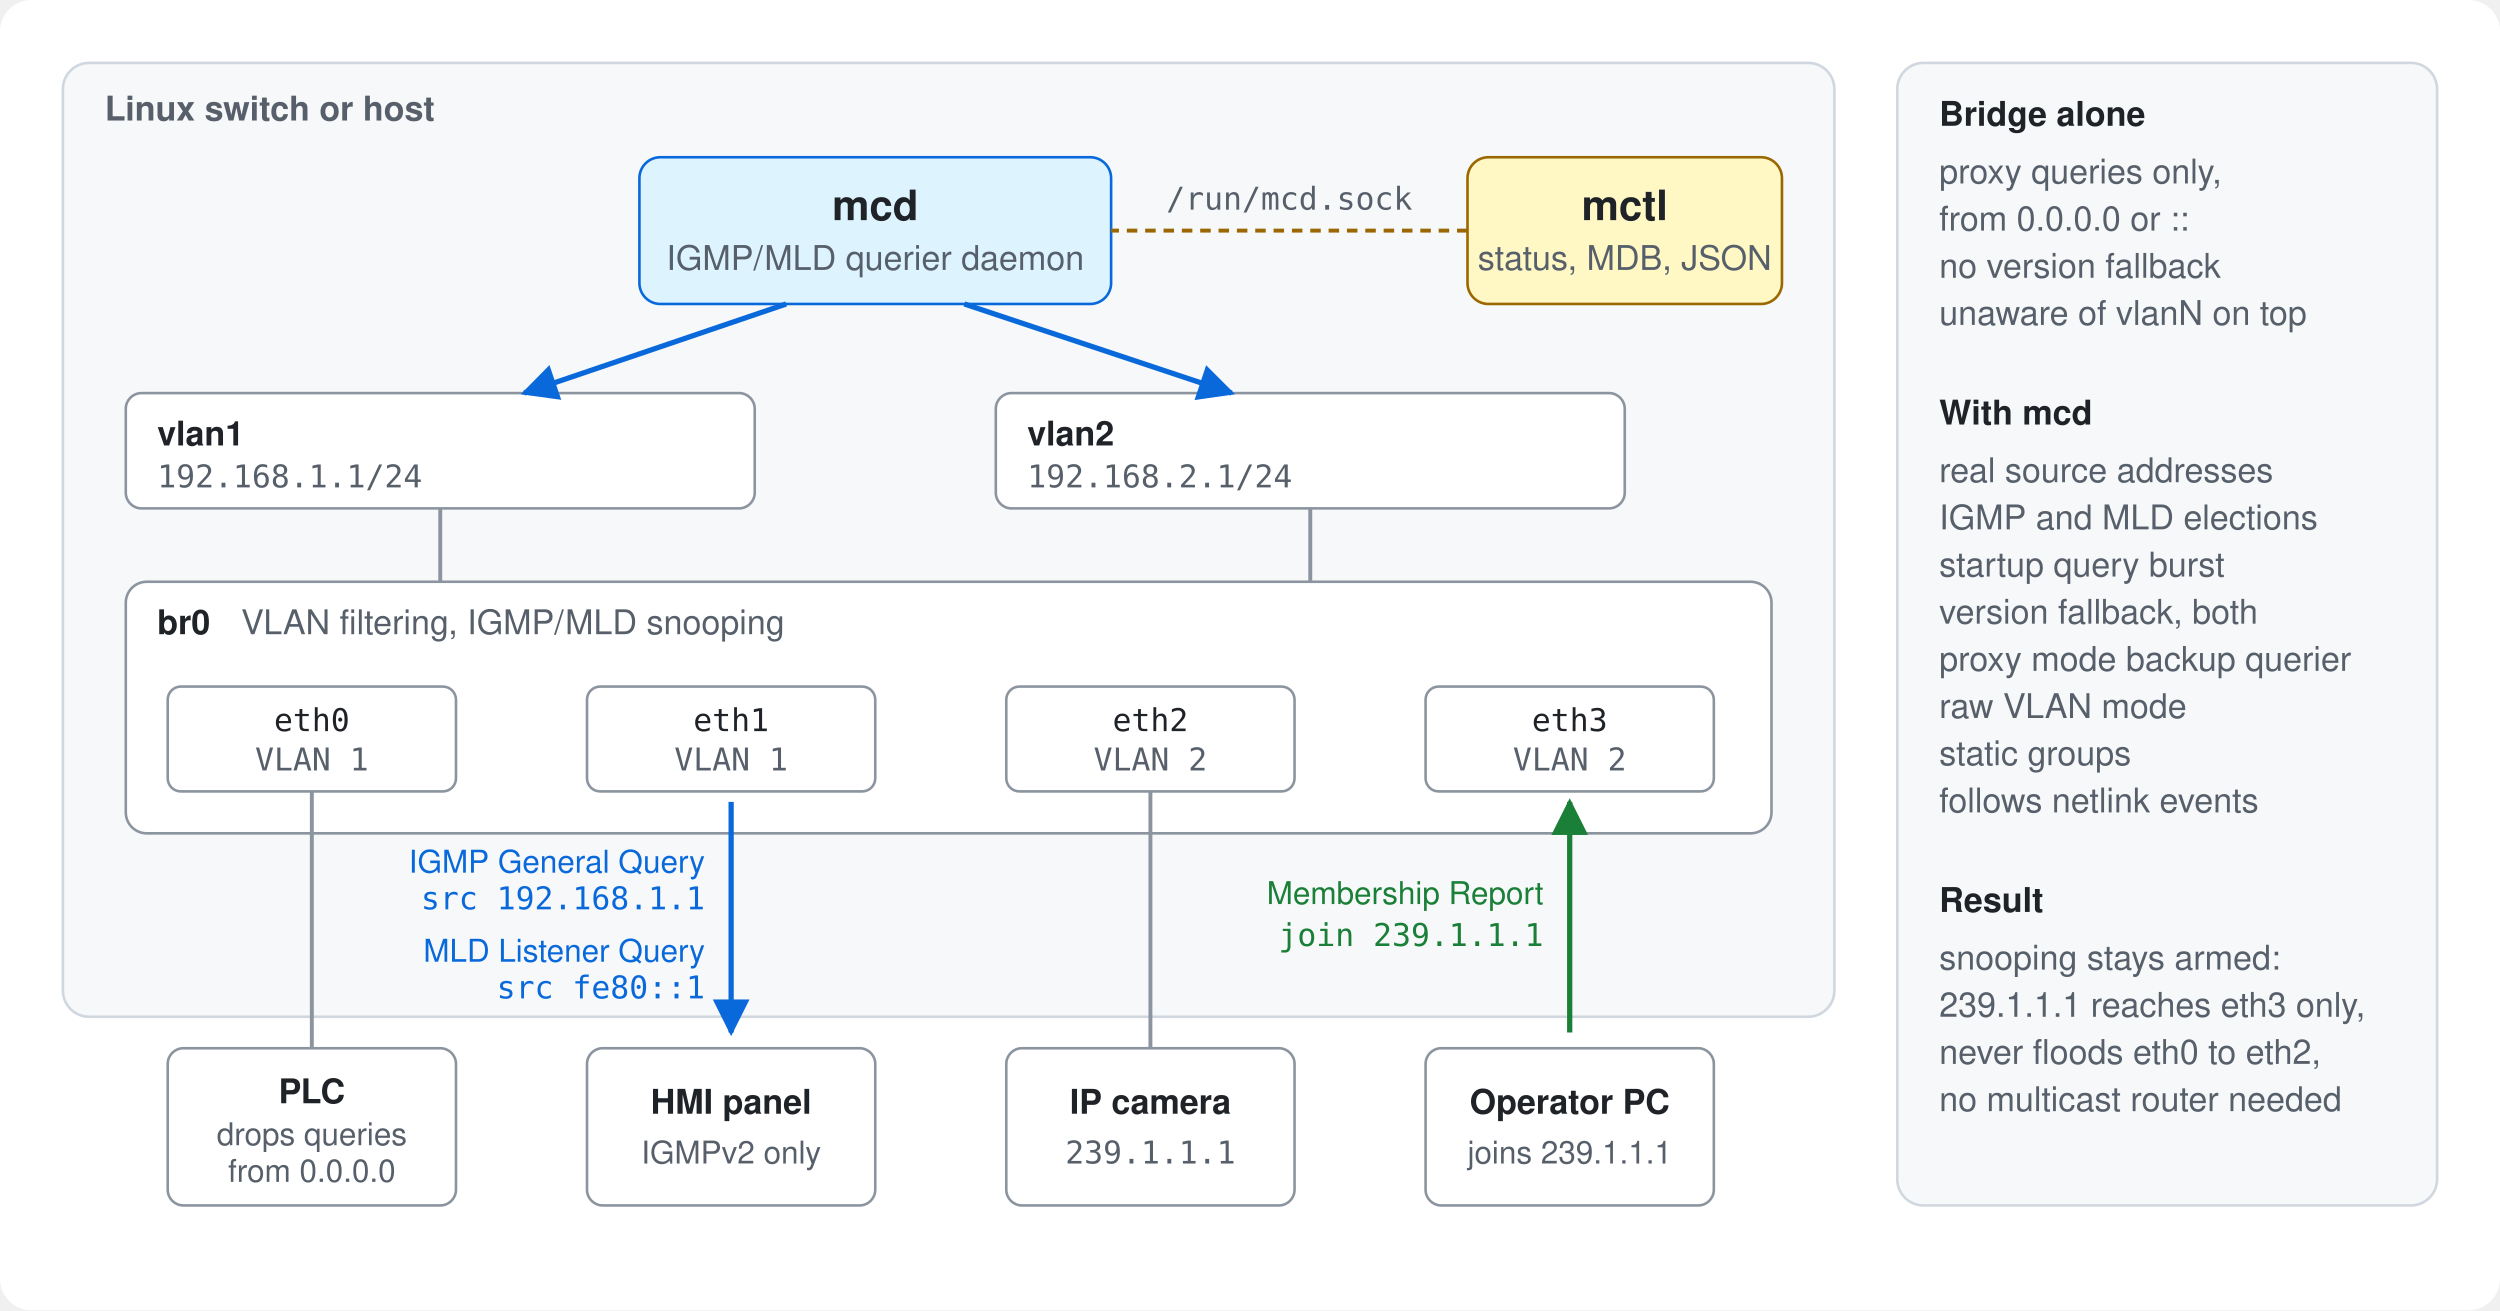
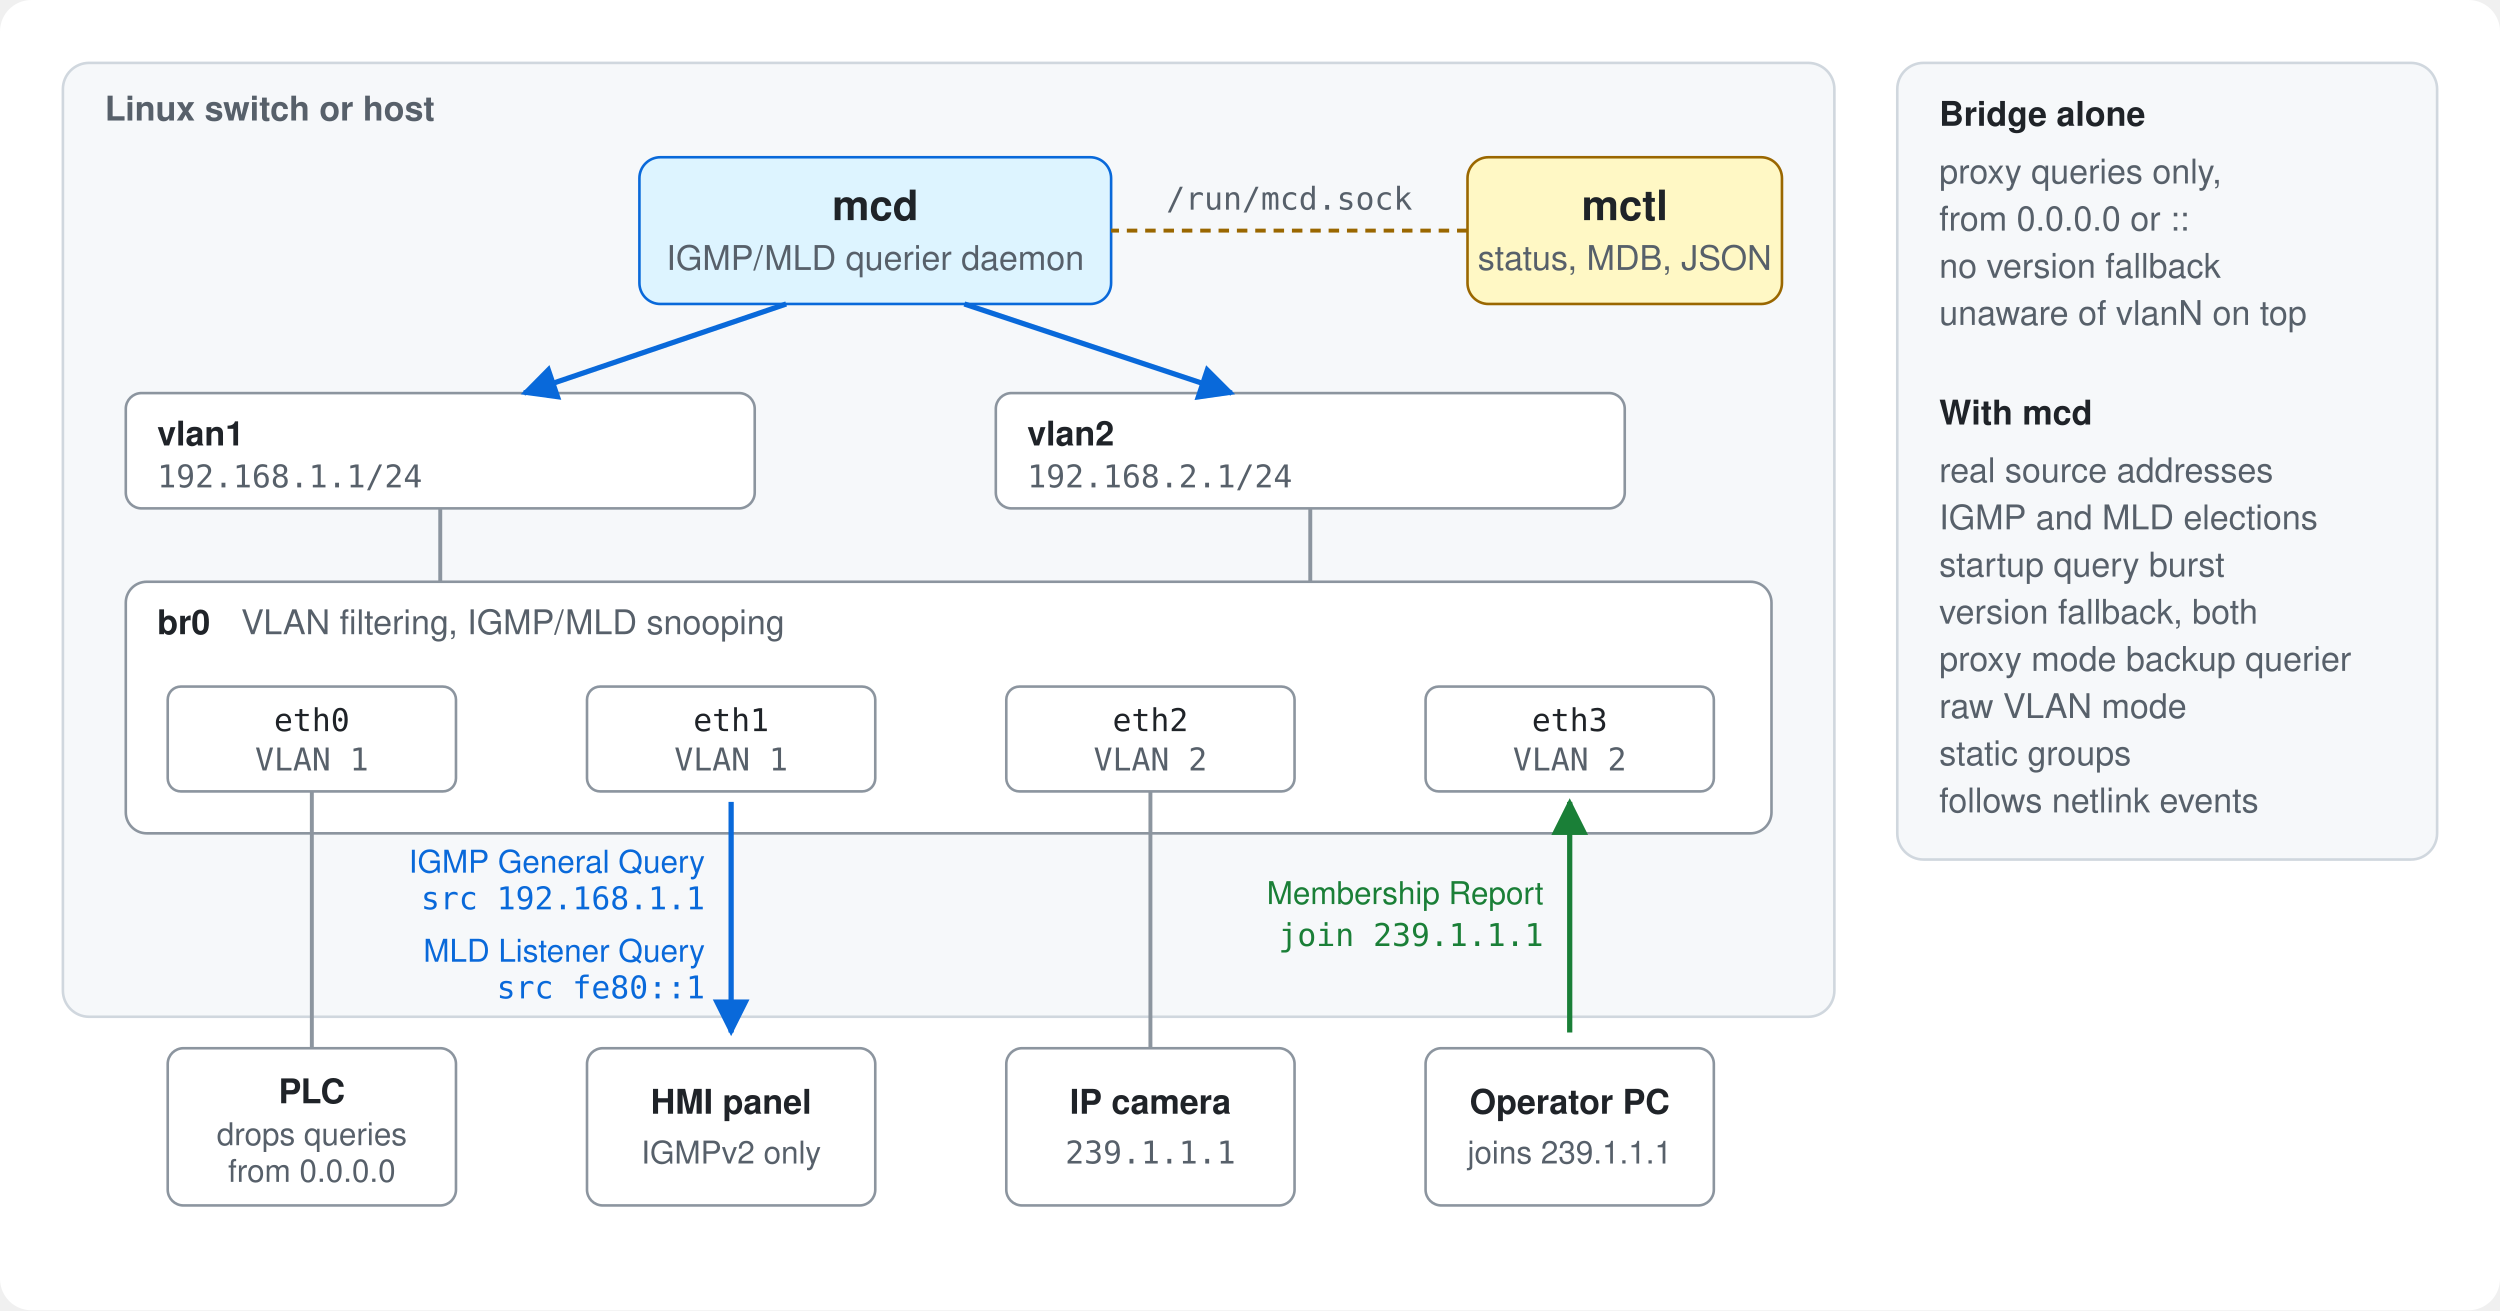
<svg xmlns="http://www.w3.org/2000/svg" viewBox="0 0 954 500" width="954" height="500" font-family="ui-sans-serif, system-ui, -apple-system, 'Segoe UI', Helvetica, Arial, sans-serif" font-size="13">
  <style>
    .bg   { fill: #ffffff; }
    .card { fill: #f6f8fa; stroke: #d0d7de; }
    .box  { fill: #ffffff; stroke: #8c959f; }
    .mcd  { fill: #ddf4ff; stroke: #0969da; }
    .mctl { fill: #fff8c5; stroke: #9a6700; }
    .dev  { fill: #ffffff; stroke: #8c959f; }
    .txt  { fill: #1f2328; }
    .dim  { fill: #57606a; }
    .mono { font-family: ui-monospace, SFMono-Regular, Menlo, Consolas, monospace; font-size: 12px; }
    .wire { stroke: #8c959f; stroke-width: 1.5; fill: none; }
    .q    { stroke: #0969da; stroke-width: 2; fill: none; }
    .qt   { fill: #0969da; }
    .r    { stroke: #1a7f37; stroke-width: 2; fill: none; }
    .rt   { fill: #1a7f37; }
    .ipc  { stroke: #9a6700; stroke-width: 1.5; fill: none; stroke-dasharray: 4 3; }
    @media (prefers-color-scheme: dark) {
      .bg   { fill: #0d1117; }
      .card { fill: #161b22; stroke: #30363d; }
      .box, .dev { fill: #0d1117; stroke: #8b949e; }
      .mcd  { fill: #0c2d6b; stroke: #58a6ff; }
      .mctl { fill: #3b2300; stroke: #d29922; }
      .txt  { fill: #e6edf3; }
      .dim  { fill: #8b949e; }
      .wire { stroke: #8b949e; }
      .q    { stroke: #58a6ff; }
      .qt   { fill: #58a6ff; }
      .r    { stroke: #3fb950; }
      .rt   { fill: #3fb950; }
      .ipc  { stroke: #d29922; }
    }
  </style>
  <defs>
    <marker id="aq" viewBox="0 0 10 10" refX="9" refY="5" markerWidth="7" markerHeight="7" orient="auto-start-reverse">
      <path d="M0,0 L10,5 L0,10 z" class="qt" />
    </marker>
    <marker id="ar" viewBox="0 0 10 10" refX="9" refY="5" markerWidth="7" markerHeight="7" orient="auto-start-reverse">
      <path d="M0,0 L10,5 L0,10 z" class="rt" />
    </marker>
  </defs>
  <rect class="bg" x="0" y="0" width="954" height="500" rx="12" />
  <rect class="card" x="24" y="24" width="676" height="364" rx="10" />
  <text class="dim" x="40" y="46" font-weight="600">Linux switch or host</text>
  <rect class="mcd" x="244" y="60" width="180" height="56" rx="8" />
  <text class="txt" x="334" y="84" text-anchor="middle" font-weight="700" font-size="16">mcd</text>
  <text class="dim" x="334" y="103" text-anchor="middle">IGMP/MLD querier daemon</text>
  <rect class="mctl" x="560" y="60" width="120" height="56" rx="8" />
  <text class="txt" x="620" y="84" text-anchor="middle" font-weight="700" font-size="16">mctl</text>
  <text class="dim" x="620" y="103" text-anchor="middle">status, MDB, JSON</text>
  <path class="ipc" d="M560,88 L424,88" />
  <text class="dim mono" x="492" y="80" text-anchor="middle" font-size="11">/run/mcd.sock</text>
  <rect class="box" x="48" y="150" width="240" height="44" rx="6" />
  <text class="txt" x="60" y="170" font-weight="600">vlan1</text>
  <text class="dim mono" x="60" y="186">192.168.1.1/24</text>
  <rect class="box" x="380" y="150" width="240" height="44" rx="6" />
  <text class="txt" x="392" y="170" font-weight="600">vlan2</text>
  <text class="dim mono" x="392" y="186">192.168.2.1/24</text>
  <path class="q" d="M300,116 L200,150" marker-end="url(#aq)" />
  <path class="q" d="M368,116 L470,150" marker-end="url(#aq)" />
  <rect class="box" x="48" y="222" width="628" height="96" rx="8" />
  <text class="txt" x="60" y="242" font-weight="600">br0</text>
  <text class="dim" x="92" y="242">VLAN filtering, IGMP/MLD snooping</text>
  <path class="wire" d="M168,194 L168,222" />
  <path class="wire" d="M500,194 L500,222" />
  <g class="mono">
    <rect class="box" x="64" y="262" width="110" height="40" rx="5" />
    <text class="txt" x="119" y="279" text-anchor="middle">eth0</text>
    <text class="dim" x="119" y="294" text-anchor="middle">VLAN 1</text>
    <rect class="box" x="224" y="262" width="110" height="40" rx="5" />
    <text class="txt" x="279" y="279" text-anchor="middle">eth1</text>
    <text class="dim" x="279" y="294" text-anchor="middle">VLAN 1</text>
    <rect class="box" x="384" y="262" width="110" height="40" rx="5" />
    <text class="txt" x="439" y="279" text-anchor="middle">eth2</text>
    <text class="dim" x="439" y="294" text-anchor="middle">VLAN 2</text>
    <rect class="box" x="544" y="262" width="110" height="40" rx="5" />
    <text class="txt" x="599" y="279" text-anchor="middle">eth3</text>
    <text class="dim" x="599" y="294" text-anchor="middle">VLAN 2</text>
  </g>
  <path class="wire" d="M119,302 L119,400" />
  <path class="q" d="M279,306 L279,394" marker-end="url(#aq)" />
  <path class="wire" d="M439,302 L439,400" />
  <path class="r" d="M599,394 L599,306" marker-end="url(#ar)" />
  <text class="qt" x="269" y="333" text-anchor="end" font-size="12">IGMP General Query</text>
  <text class="qt mono" x="269" y="347" text-anchor="end">src 192.168.1.1</text>
  <text class="qt" x="269" y="367" text-anchor="end" font-size="12">MLD Listener Query</text>
  <text class="qt mono" x="269" y="381" text-anchor="end">src fe80::1</text>
  <text class="rt" x="589" y="345" text-anchor="end" font-size="12">Membership Report</text>
  <text class="rt mono" x="589" y="361" text-anchor="end">join 239.1.1.1</text>
  <rect class="dev" x="64" y="400" width="110" height="60" rx="6" />
  <text class="txt" x="119" y="421" text-anchor="middle" font-weight="600">PLC</text>
  <text class="dim" x="119" y="437" text-anchor="middle" font-size="12">drops queries</text>
  <text class="dim" x="119" y="451" text-anchor="middle" font-size="12">from 0.0.0.0</text>
  <rect class="dev" x="224" y="400" width="110" height="60" rx="6" />
  <text class="txt" x="279" y="425" text-anchor="middle" font-weight="600">HMI panel</text>
  <text class="dim" x="279" y="444" text-anchor="middle" font-size="12">IGMPv2 only</text>
  <rect class="dev" x="384" y="400" width="110" height="60" rx="6" />
  <text class="txt" x="439" y="425" text-anchor="middle" font-weight="600">IP camera</text>
  <text class="dim mono" x="439" y="444" text-anchor="middle">239.1.1.1</text>
  <rect class="dev" x="544" y="400" width="110" height="60" rx="6" />
  <text class="txt" x="599" y="425" text-anchor="middle" font-weight="600">Operator PC</text>
  <text class="dim" x="599" y="444" text-anchor="middle" font-size="12">joins 239.1.1.1</text>
-   <rect class="card" x="724" y="24" width="206" height="436" rx="10" />
+   <rect class="card" x="724" y="24" width="206" height="304" rx="10" />
  <text class="txt" x="740" y="48" font-weight="700">Bridge alone</text>
  <text class="dim" x="740" y="70">proxy queries only,</text>
  <text class="dim" x="740" y="88">from 0.0.0.0 or ::</text>
  <text class="dim" x="740" y="106">no version fallback</text>
  <text class="dim" x="740" y="124">unaware of vlanN on top</text>
  <text class="txt" x="740" y="162" font-weight="700">With mcd</text>
  <text class="dim" x="740" y="184">real source addresses</text>
  <text class="dim" x="740" y="202">IGMP and MLD elections</text>
  <text class="dim" x="740" y="220">startup query burst</text>
  <text class="dim" x="740" y="238">version fallback, both</text>
  <text class="dim" x="740" y="256">proxy mode backup querier</text>
  <text class="dim" x="740" y="274">raw VLAN mode</text>
  <text class="dim" x="740" y="292">static groups</text>
  <text class="dim" x="740" y="310">follows netlink events</text>
-   <text class="txt" x="740" y="348" font-weight="700">Result</text>
-   <text class="dim" x="740" y="370">snooping stays armed:</text>
-   <text class="dim" x="740" y="388">239.1.1.1 reaches eth3 only,</text>
-   <text class="dim" x="740" y="406">never floods eth0 to eth2,</text>
-   <text class="dim" x="740" y="424">no multicast router needed</text>
</svg>
